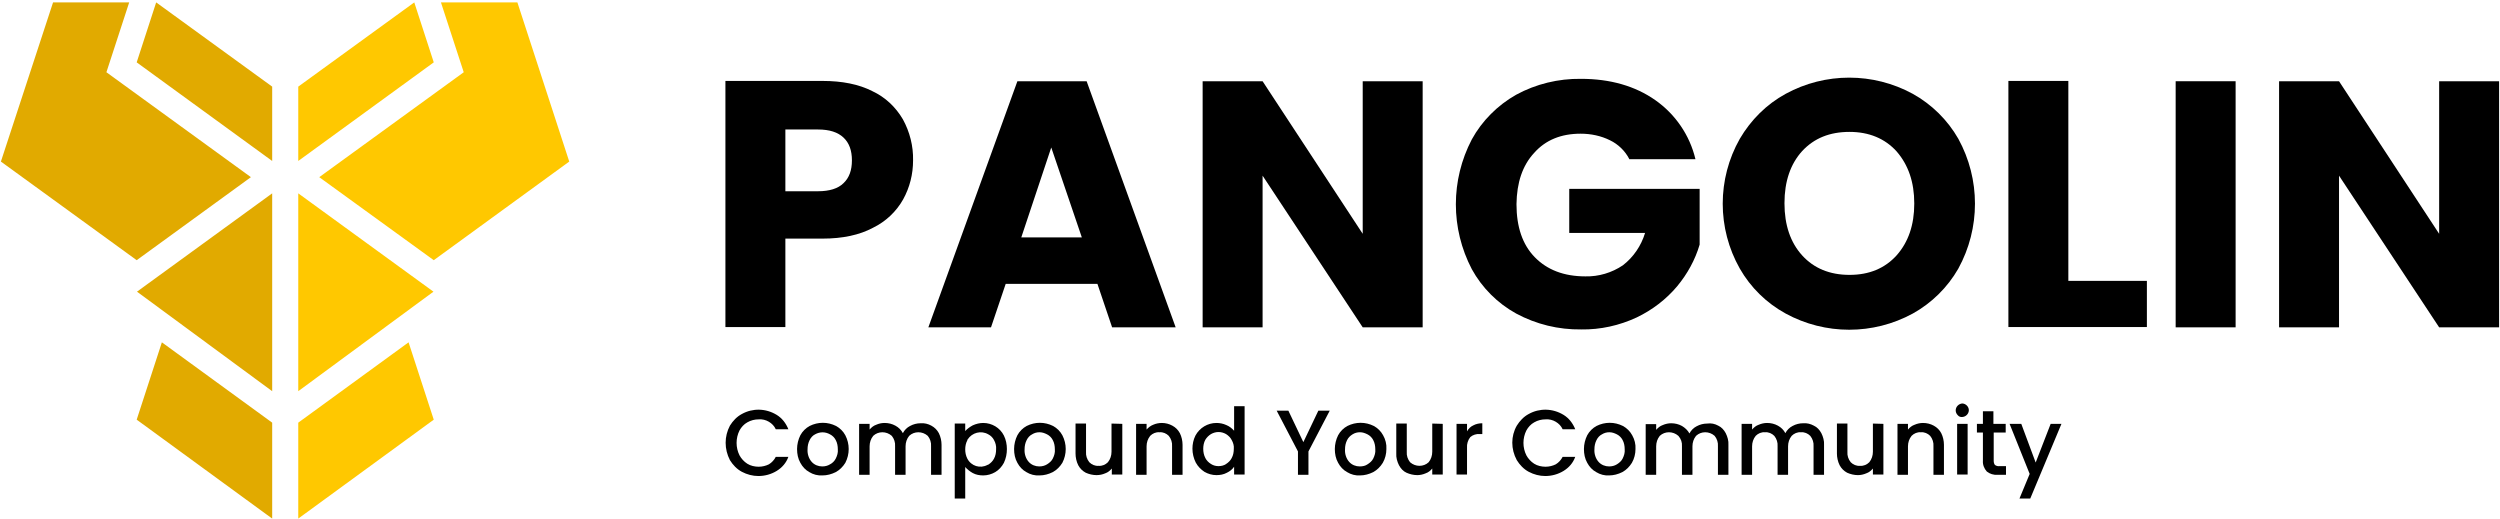
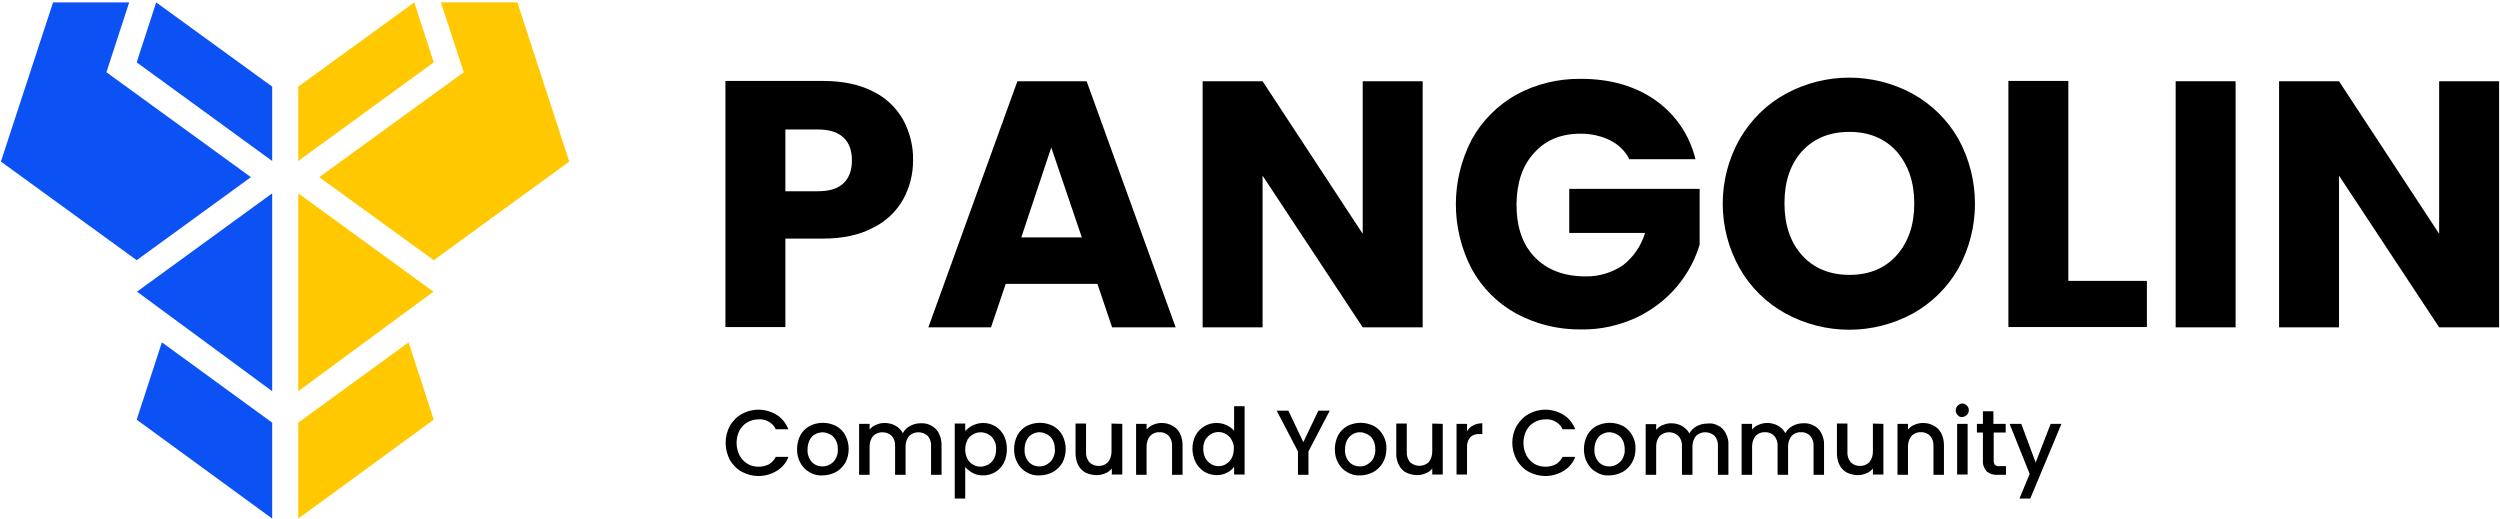
<svg xmlns="http://www.w3.org/2000/svg" width="834" height="173" viewBox="0 0 834 173" fill="none">
  <path d="M301.3 66.5C299 70.6 295.5 73.9 291.2 76C286.7 78.4 281.1 79.6 274.4 79.6H262V109.1H242V27H274.4C280.9 27 286.5 28.1 291 30.4C295.3 32.4 298.8 35.7 301.2 39.8C303.5 44 304.7 48.7 304.6 53.5C304.6 58.1 303.5 62.5 301.3 66.5ZM281.4 61.1C283.3 59.3 284.2 56.8 284.2 53.5C284.2 50.2 283.3 47.7 281.4 45.9C279.5 44.1 276.7 43.2 272.9 43.2H262V63.8H272.9C276.7 63.8 279.6 62.9 281.4 61.1Z" fill="black" />
  <path d="M366.1 94.7H335.5L330.6 109.2H309.7L339.4 27.1H362.5L392.2 109.2H371L366.1 94.7ZM360.9 79.2L350.7 49.2L340.7 79.2H360.9Z" fill="black" />
  <path d="M474.6 109.2H454.6L421.2 58.6V109.2H401.2V27.1H421.2L454.6 78V27.1H474.6V109.2Z" fill="black" />
  <path d="M543.5 53C542.1 50.3 539.8 48.1 537.1 46.8C534.1 45.3 530.7 44.6 527.3 44.6C520.8 44.6 515.6 46.7 511.8 51C507.9 55.2 506 60.9 505.9 68.1C505.9 75.7 507.9 81.6 512 85.8C516.1 90 521.7 92.2 528.9 92.2C533.3 92.3 537.7 91 541.4 88.5C544.9 85.8 547.5 82 548.8 77.7H523.5V63H567V81.6C565.5 86.7 562.9 91.4 559.5 95.5C555.8 99.9 551.2 103.4 546 105.9C540.2 108.6 533.9 110 527.5 109.9C519.9 110 512.5 108.2 505.8 104.6C499.6 101.2 494.4 96 491 89.8C483.9 76.2 483.9 60.1 491 46.5C494.4 40.3 499.6 35.1 505.8 31.6C512.4 28 519.9 26.2 527.4 26.3C537.2 26.3 545.5 28.7 552.2 33.4C558.9 38.1 563.7 45.1 565.6 53.1H543.5V53Z" fill="black" />
  <path d="M595.7 104.6C589.3 101.1 584 95.9 580.4 89.6C572.8 76.2 572.8 59.7 580.4 46.3C584.1 40 589.3 34.8 595.7 31.3C608.9 24.1 624.9 24.1 638.1 31.3C644.4 34.8 649.7 40 653.3 46.3C660.7 59.8 660.7 76.1 653.3 89.6C649.7 95.9 644.4 101.1 638.1 104.6C624.9 111.8 608.9 111.8 595.7 104.6ZM632.7 85.2C636.6 80.8 638.6 75.1 638.6 67.9C638.6 60.7 636.6 55 632.7 50.5C628.8 46.2 623.5 44 617 44C610.4 44 605.2 46.1 601.2 50.4C597.3 54.7 595.3 60.5 595.3 67.8C595.3 75.1 597.3 80.9 601.2 85.2C605.1 89.5 610.4 91.7 617 91.7C623.6 91.7 628.8 89.5 632.7 85.2Z" fill="black" />
  <path d="M690 93.7H716.2V109.1H670V27H690V93.7Z" fill="black" />
  <path d="M745.8 27.1V109.2H725.8V27.1H745.8Z" fill="black" />
  <path d="M833.7 109.2H813.7L780.3 58.6V109.2H760.3V27.1H780.3L813.7 78V27.1H833.7V109.2Z" fill="black" />
  <path d="M99.5 28.9L138.2 0.8L144.7 20.8L99.5 53.7V28.9Z" fill="#FFC800" />
  <path d="M106.5 59.1L154.7 24.1L147.1 0.8H172.6L189.9 53.9L144.7 86.8L106.5 59.1Z" fill="#FFC800" />
  <path d="M99.5 64.5L144.6 97.3L99.5 130.5V64.5Z" fill="#FFC800" />
  <path d="M99.5 141L136.3 114.2L144.7 140L99.5 173V141Z" fill="#FFC800" />
-   <path d="M90.8 28.9L52.1 0.8L45.6 20.8L90.8 53.7V28.9Z" fill="#E1AA00" />
-   <path d="M83.7 59.1L35.5 24.1L43.1 0.8H17.7L0.3 53.9L45.6 86.8L83.7 59.1Z" fill="#E1AA00" />
-   <path d="M90.8 64.5L45.7 97.3L90.8 130.5V64.5Z" fill="#E1AA00" />
-   <path d="M90.8 141L54 114.2L45.6 140L90.8 173V141Z" fill="#E1AA00" />
+   <path d="M90.8 28.9L52.1 0.8L45.6 20.8L90.8 53.7V28.9Z" fill="#0c51f3" />
+   <path d="M83.7 59.1L35.5 24.1L43.1 0.8H17.7L0.3 53.9L45.6 86.8L83.7 59.1Z" fill="#0c51f3" />
+   <path d="M90.8 64.5L45.7 97.3L90.8 130.5V64.5Z" fill="#0c51f3" />
+   <path d="M90.8 141L54 114.2L45.6 140L90.8 173V141Z" fill="#0c51f3" />
  <path d="M243.5 142C244.5 140.4 245.8 139 247.5 138.1C251.1 136.1 255.5 136.2 259.1 138.4C260.9 139.5 262.2 141.2 263 143.2H258.8C258.3 142.1 257.5 141.3 256.5 140.7C255.5 140.1 254.3 139.8 253.1 139.9C251.8 139.9 250.5 140.2 249.3 140.9C248.2 141.5 247.3 142.5 246.7 143.6C245.4 146.2 245.4 149.3 246.7 151.9C247.3 153 248.2 154 249.3 154.7C250.4 155.4 251.8 155.7 253.1 155.7C254.3 155.7 255.5 155.4 256.5 154.9C257.5 154.3 258.3 153.4 258.8 152.4H263C262.3 154.4 260.9 156 259.1 157.1C257.3 158.2 255.2 158.8 253 158.8C251.1 158.8 249.2 158.3 247.5 157.4C245.8 156.5 244.5 155.1 243.5 153.5C241.6 149.8 241.6 145.6 243.5 142Z" fill="black" />
  <path d="M270 157.5C268.7 156.8 267.7 155.7 267 154.4C266.2 153 265.9 151.4 265.9 149.8C265.9 148.2 266.3 146.6 267 145.2C267.7 143.9 268.8 142.8 270.1 142.1C272.9 140.7 276.1 140.7 278.9 142.1C280.2 142.8 281.3 143.9 282 145.2C283.5 148.1 283.5 151.5 282 154.4C281.2 155.7 280.1 156.8 278.8 157.5C277.4 158.2 275.9 158.6 274.4 158.6C272.8 158.7 271.3 158.3 270 157.5ZM276.9 154.9C277.7 154.5 278.4 153.8 278.8 153C279.3 152 279.6 151 279.5 149.9C279.5 148.8 279.3 147.7 278.8 146.8C278.4 146 277.7 145.3 276.9 144.9C275.3 144 273.5 144 271.9 144.9C271.1 145.3 270.5 146 270.1 146.8C269.6 147.8 269.4 148.8 269.4 149.9C269.3 151.4 269.8 153 270.8 154.1C271.7 155.1 273 155.6 274.3 155.6C275.2 155.6 276.1 155.4 276.9 154.9Z" fill="black" />
  <path d="M310.7 142C311.8 142.6 312.6 143.4 313.2 144.5C313.8 145.7 314.1 147.1 314.1 148.4V158.4H310.6V148.9C310.7 147.6 310.3 146.4 309.5 145.4C307.7 143.8 305 143.8 303.3 145.4C302.5 146.4 302.1 147.6 302.1 148.9V158.4H298.6V148.9C298.7 147.6 298.3 146.4 297.5 145.4C295.7 143.8 293 143.8 291.3 145.4C290.5 146.4 290.1 147.6 290.1 148.9V158.4H286.6V141.4H290.1V143.3C290.7 142.6 291.4 142 292.3 141.7C293.2 141.3 294.1 141.1 295.1 141.1C296.4 141.1 297.6 141.4 298.7 142C299.8 142.6 300.6 143.4 301.2 144.5C301.7 143.5 302.6 142.6 303.6 142.1C304.7 141.5 305.9 141.2 307.1 141.2C308.4 141.1 309.6 141.4 310.7 142Z" fill="black" />
  <path d="M324.5 141.9C325.6 141.4 326.8 141.1 328 141.1C330.9 141.1 333.6 142.7 334.9 145.3C335.6 146.7 335.9 148.3 335.9 149.8C335.9 151.4 335.6 152.9 334.9 154.4C334.2 155.7 333.2 156.8 332 157.5C330.8 158.2 329.4 158.6 328 158.6C326.8 158.6 325.6 158.4 324.5 157.8C323.6 157.3 322.7 156.6 322 155.8V166.3H318.5V141.3H322V143.8C322.7 143 323.6 142.4 324.5 141.9ZM331.6 146.8C331.2 146 330.5 145.3 329.7 144.9C327.3 143.5 324.3 144.3 322.8 146.6C322.7 146.7 322.7 146.8 322.7 146.9C322.2 147.8 322 148.9 322 149.9C322 151 322.2 152 322.7 153C324 155.5 327 156.4 329.4 155.1C329.5 155.1 329.6 155 329.7 155C330.5 154.5 331.2 153.8 331.6 153C332.1 152.1 332.3 151 332.3 149.9C332.4 148.8 332.1 147.7 331.6 146.8Z" fill="black" />
  <path d="M342.4 157.5C341.1 156.8 340.1 155.7 339.4 154.4C338.6 153 338.3 151.4 338.3 149.8C338.3 148.2 338.7 146.6 339.4 145.2C340.1 143.9 341.2 142.8 342.5 142.1C345.3 140.7 348.5 140.7 351.3 142.1C352.6 142.8 353.7 143.9 354.4 145.2C355.9 148.1 355.9 151.5 354.4 154.4C353.6 155.7 352.5 156.8 351.2 157.5C349.8 158.2 348.3 158.6 346.8 158.6C345.2 158.7 343.7 158.3 342.4 157.5ZM349.3 154.9C350.1 154.4 350.8 153.8 351.2 153C351.7 152 352 151 351.9 149.9C351.9 148.8 351.7 147.7 351.2 146.8C350.8 146 350.1 145.3 349.3 144.9C348.5 144.5 347.7 144.2 346.8 144.2C345.9 144.2 345.1 144.4 344.3 144.9C343.5 145.3 342.9 146 342.5 146.8C342 147.8 341.8 148.8 341.8 149.9C341.7 151.4 342.2 153 343.2 154.1C344.1 155.1 345.4 155.6 346.7 155.6C347.6 155.6 348.5 155.4 349.3 154.9Z" fill="black" />
  <path d="M374.4 141.4V158.3H370.9V156.3C370.3 157 369.6 157.6 368.7 157.9C367.8 158.3 366.8 158.5 365.8 158.5C364.6 158.5 363.3 158.2 362.2 157.7C361.1 157.1 360.3 156.3 359.7 155.2C359.1 154 358.8 152.6 358.8 151.3V141.3H362.3V150.7C362.2 152 362.6 153.2 363.4 154.2C364.2 155 365.3 155.5 366.5 155.4C367.7 155.5 368.8 155 369.6 154.2C370.4 153.2 370.8 152 370.8 150.7V141.3L374.4 141.4Z" fill="black" />
  <path d="M391.1 142C392.2 142.6 393 143.4 393.6 144.5C394.2 145.7 394.5 147.1 394.5 148.4V158.4H391V148.9C391.1 147.6 390.7 146.4 389.9 145.4C389.1 144.6 388 144.1 386.8 144.2C385.6 144.1 384.5 144.6 383.7 145.4C382.9 146.4 382.5 147.6 382.5 148.9V158.4H379V141.4H382.5V143.3C383.1 142.6 383.9 142 384.7 141.7C385.6 141.3 386.6 141.1 387.6 141.1C388.8 141.1 390 141.4 391.1 142Z" fill="black" />
  <path d="M398.8 145.3C400.2 142.7 402.9 141.1 405.8 141.1C406.9 141.1 408 141.3 409.1 141.8C410.1 142.2 411 142.9 411.7 143.7V135.5H415.2V158.3H411.7V155.7C411.1 156.6 410.3 157.2 409.3 157.7C408.2 158.3 407 158.5 405.8 158.5C404.4 158.5 403 158.1 401.8 157.4C400.6 156.6 399.6 155.6 398.9 154.3C398.2 152.9 397.8 151.3 397.8 149.7C397.8 148.2 398.1 146.7 398.8 145.3ZM410.9 146.8C410.5 146 409.8 145.3 409 144.8C407.4 143.9 405.6 143.9 404 144.8C403.2 145.3 402.6 145.9 402.1 146.7C401.6 147.6 401.4 148.7 401.4 149.7C401.4 150.8 401.6 151.8 402.1 152.8C402.5 153.6 403.2 154.3 404 154.8C404.8 155.3 405.6 155.5 406.5 155.5C407.4 155.5 408.3 155.3 409 154.8C409.8 154.3 410.5 153.6 410.9 152.8C411.4 151.9 411.6 150.8 411.6 149.7C411.7 148.7 411.4 147.7 410.9 146.8Z" fill="black" />
  <path d="M443.6 137L436.5 150.6V158.4H433V150.6L425.9 137H429.8L434.8 147.5L439.8 137H443.6Z" fill="black" />
  <path d="M449.4 157.5C448.1 156.8 447.1 155.7 446.4 154.4C445.6 153 445.3 151.4 445.3 149.8C445.3 148.2 445.7 146.6 446.4 145.2C447.1 143.9 448.2 142.8 449.5 142.1C452.3 140.7 455.5 140.7 458.3 142.1C459.6 142.8 460.7 143.9 461.4 145.2C462.2 146.6 462.6 148.2 462.5 149.8C462.5 151.4 462.1 153 461.3 154.4C460.5 155.7 459.4 156.8 458.1 157.5C456.7 158.2 455.2 158.6 453.7 158.6C452.2 158.7 450.7 158.3 449.4 157.5ZM456.2 154.9C457 154.4 457.7 153.8 458.1 153C458.6 152 458.9 151 458.8 149.9C458.8 148.8 458.6 147.7 458.1 146.8C457.7 146 457 145.3 456.2 144.9C455.4 144.5 454.6 144.2 453.7 144.2C452.8 144.2 452 144.4 451.2 144.9C450.4 145.4 449.8 146 449.4 146.8C448.9 147.8 448.7 148.8 448.7 149.9C448.6 151.4 449.1 153 450.1 154.1C451 155.1 452.3 155.6 453.6 155.6C454.6 155.6 455.5 155.4 456.2 154.9Z" fill="black" />
  <path d="M481.3 141.4V158.3H477.8V156.3C477.2 157 476.5 157.6 475.6 157.9C474.7 158.3 473.7 158.5 472.8 158.5C471.6 158.5 470.3 158.2 469.2 157.7C468.1 157.2 467.3 156.3 466.7 155.2C466.1 154 465.7 152.6 465.8 151.3V141.3H469.3V150.7C469.2 152 469.6 153.2 470.4 154.2C472.2 155.8 474.9 155.8 476.6 154.2C477.4 153.2 477.8 152 477.8 150.7V141.3L481.3 141.4Z" fill="black" />
  <path d="M491.5 141.9C492.4 141.4 493.5 141.2 494.5 141.2V144.8H493.6C492.5 144.7 491.3 145.1 490.5 145.8C489.7 146.8 489.3 148.1 489.4 149.4V158.3H485.9V141.4H489.4V143.9C489.9 143 490.6 142.3 491.5 141.9Z" fill="black" />
  <path d="M506 142C507 140.4 508.3 139 510 138.1C513.6 136.1 518 136.2 521.6 138.4C523.4 139.5 524.7 141.2 525.5 143.2H521.3C520.8 142.1 520 141.3 519 140.7C518 140.1 516.8 139.8 515.6 139.9C514.3 139.9 513 140.2 511.8 140.9C510.7 141.5 509.8 142.5 509.2 143.6C507.9 146.2 507.9 149.3 509.2 151.9C509.8 153 510.7 154 511.8 154.7C512.9 155.4 514.3 155.7 515.6 155.7C516.8 155.7 518 155.4 519 154.9C520 154.3 520.8 153.4 521.3 152.4H525.5C524.8 154.4 523.4 156 521.6 157.1C519.8 158.2 517.7 158.8 515.5 158.8C513.6 158.8 511.7 158.3 510 157.4C508.3 156.5 507 155.1 506 153.5C504 149.8 504 145.5 506 142Z" fill="black" />
  <path d="M532.5 157.5C531.2 156.8 530.2 155.7 529.5 154.4C528.7 153 528.4 151.4 528.4 149.8C528.4 148.2 528.8 146.6 529.5 145.2C530.2 143.9 531.3 142.8 532.6 142.1C535.4 140.7 538.6 140.7 541.4 142.1C542.7 142.8 543.8 143.9 544.5 145.2C545.3 146.6 545.7 148.2 545.6 149.8C545.6 151.4 545.2 153 544.4 154.4C543.6 155.7 542.5 156.8 541.2 157.5C539.8 158.2 538.3 158.6 536.8 158.6C535.3 158.7 533.8 158.3 532.5 157.5ZM539.4 154.9C540.2 154.4 540.9 153.8 541.3 153C541.8 152 542.1 151 542 149.9C542 148.8 541.8 147.7 541.3 146.8C540.9 146 540.2 145.3 539.4 144.9C538.6 144.5 537.8 144.2 536.9 144.2C536 144.2 535.2 144.4 534.4 144.9C533.6 145.3 533 146 532.6 146.8C532.1 147.8 531.9 148.8 531.9 149.9C531.8 151.4 532.3 153 533.3 154.1C534.2 155.1 535.5 155.6 536.8 155.6C537.7 155.6 538.6 155.4 539.4 154.9Z" fill="black" />
  <path d="M573.2 142C574.3 142.5 575.1 143.4 575.7 144.5C576.3 145.7 576.7 147.1 576.6 148.4V158.4H573.1V148.9C573.2 147.6 572.8 146.4 572 145.4C570.2 143.8 567.5 143.8 565.8 145.4C565 146.4 564.6 147.6 564.6 148.9V158.4H561.1V148.9C561.2 147.6 560.8 146.4 559.9 145.4C558.1 143.8 555.4 143.8 553.7 145.4C552.9 146.4 552.5 147.6 552.5 148.9V158.4H549V141.5H552.5V143.4C553.1 142.7 553.8 142.1 554.7 141.8C555.6 141.4 556.6 141.2 557.5 141.2C558.8 141.2 560 141.5 561.1 142.1C562.1 142.7 563 143.5 563.6 144.6C564.1 143.6 565 142.7 566 142.2C567.1 141.6 568.3 141.3 569.5 141.3C570.9 141.1 572.1 141.4 573.2 142Z" fill="black" />
  <path d="M605.1 142C606.2 142.5 607 143.4 607.6 144.5C608.2 145.7 608.6 147.1 608.5 148.4V158.4H605V148.9C605.1 147.6 604.7 146.4 603.9 145.4C603.1 144.6 602 144.1 600.8 144.2C599.6 144.1 598.5 144.6 597.7 145.4C596.9 146.4 596.5 147.6 596.5 148.9V158.4H593V148.9C593.1 147.6 592.7 146.4 591.9 145.4C591.1 144.6 590 144.1 588.8 144.2C587.6 144.1 586.5 144.6 585.7 145.4C584.9 146.4 584.5 147.6 584.5 148.9V158.4H581V141.4H584.5V143.3C585.1 142.6 585.8 142 586.7 141.7C587.6 141.3 588.6 141.1 589.5 141.1C590.8 141.1 592 141.4 593.1 142C594.2 142.6 595 143.4 595.6 144.5C596.1 143.5 597 142.6 598 142.1C599.1 141.5 600.3 141.2 601.5 141.2C602.8 141.1 604 141.4 605.1 142Z" fill="black" />
  <path d="M628.3 141.4V158.3H624.8V156.3C624.2 157 623.5 157.6 622.6 157.9C621.7 158.3 620.7 158.5 619.8 158.5C618.6 158.5 617.3 158.2 616.2 157.7C615.1 157.1 614.3 156.3 613.7 155.2C613.1 154 612.8 152.6 612.8 151.3V141.3H616.3V150.7C616.2 152 616.6 153.2 617.4 154.2C618.2 155 619.3 155.5 620.5 155.4C621.7 155.5 622.8 155 623.6 154.2C624.4 153.2 624.8 152 624.8 150.7V141.3L628.3 141.4Z" fill="black" />
  <path d="M645.1 142C646.2 142.6 647 143.4 647.6 144.5C648.2 145.7 648.5 147.1 648.5 148.4V158.4H645V148.9C645.1 147.6 644.7 146.4 643.9 145.4C643.1 144.6 642 144.1 640.8 144.2C639.6 144.1 638.5 144.6 637.7 145.4C636.9 146.4 636.5 147.6 636.5 148.9V158.4H633V141.4H636.5V143.3C637.1 142.6 637.8 142 638.7 141.7C639.6 141.3 640.6 141.1 641.5 141.1C642.8 141.1 644 141.4 645.1 142Z" fill="black" />
  <path d="M653.1 138.5C652.2 137.6 652.2 136.2 653.1 135.3C653.5 134.9 654.1 134.6 654.7 134.6C655.9 134.7 656.9 135.8 656.8 137C656.7 138.1 655.8 139 654.7 139.1C654.1 139.2 653.5 139 653.1 138.5ZM656.4 141.4V158.3H652.9V141.4H656.4Z" fill="black" />
  <path d="M665.1 144.3V153.7C665.1 154.2 665.2 154.7 665.5 155.1C665.9 155.4 666.5 155.6 667 155.5H669.2V158.4H666.4C665.1 158.5 663.8 158.1 662.8 157.3C661.9 156.3 661.4 155 661.5 153.7V144.3H659.5V141.4H661.5V137.2H665V141.4H669.1V144.3H665.1Z" fill="black" />
  <path d="M687.7 141.4L677.3 166.3H673.7L677.1 158.1L670.4 141.4H674.3L679.1 154.3L684.1 141.4H687.7Z" fill="black" />
</svg>
